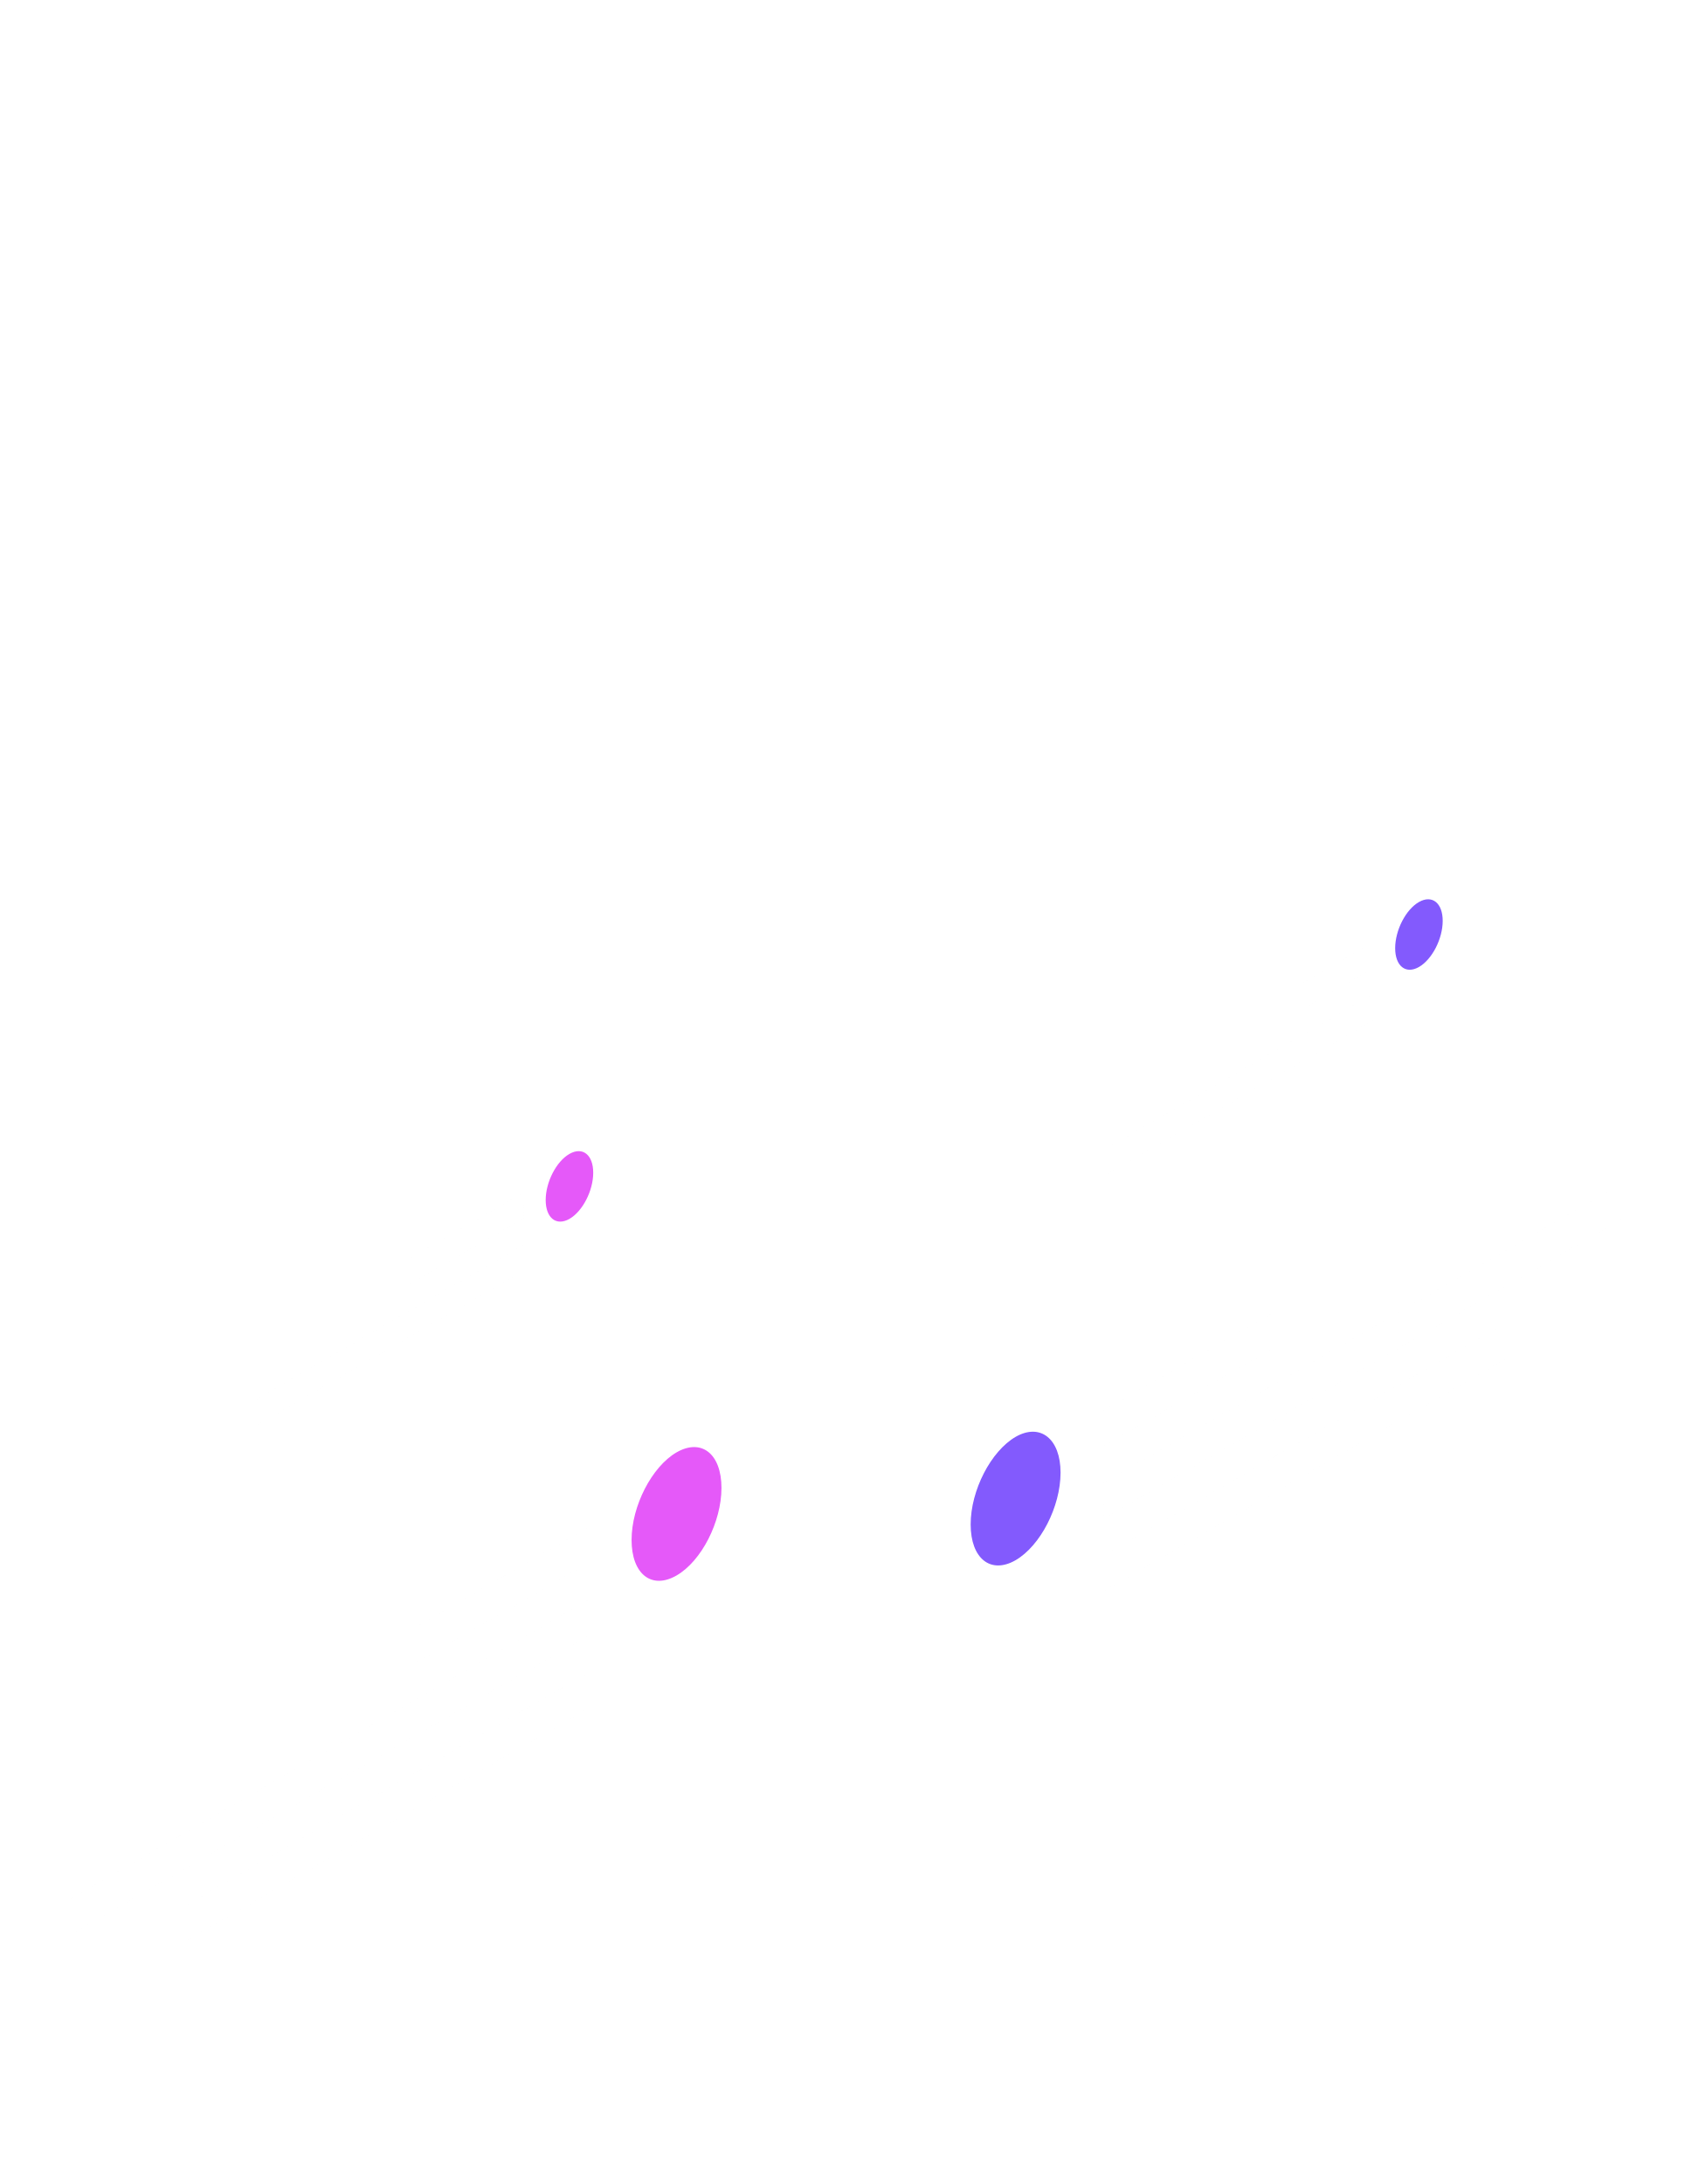
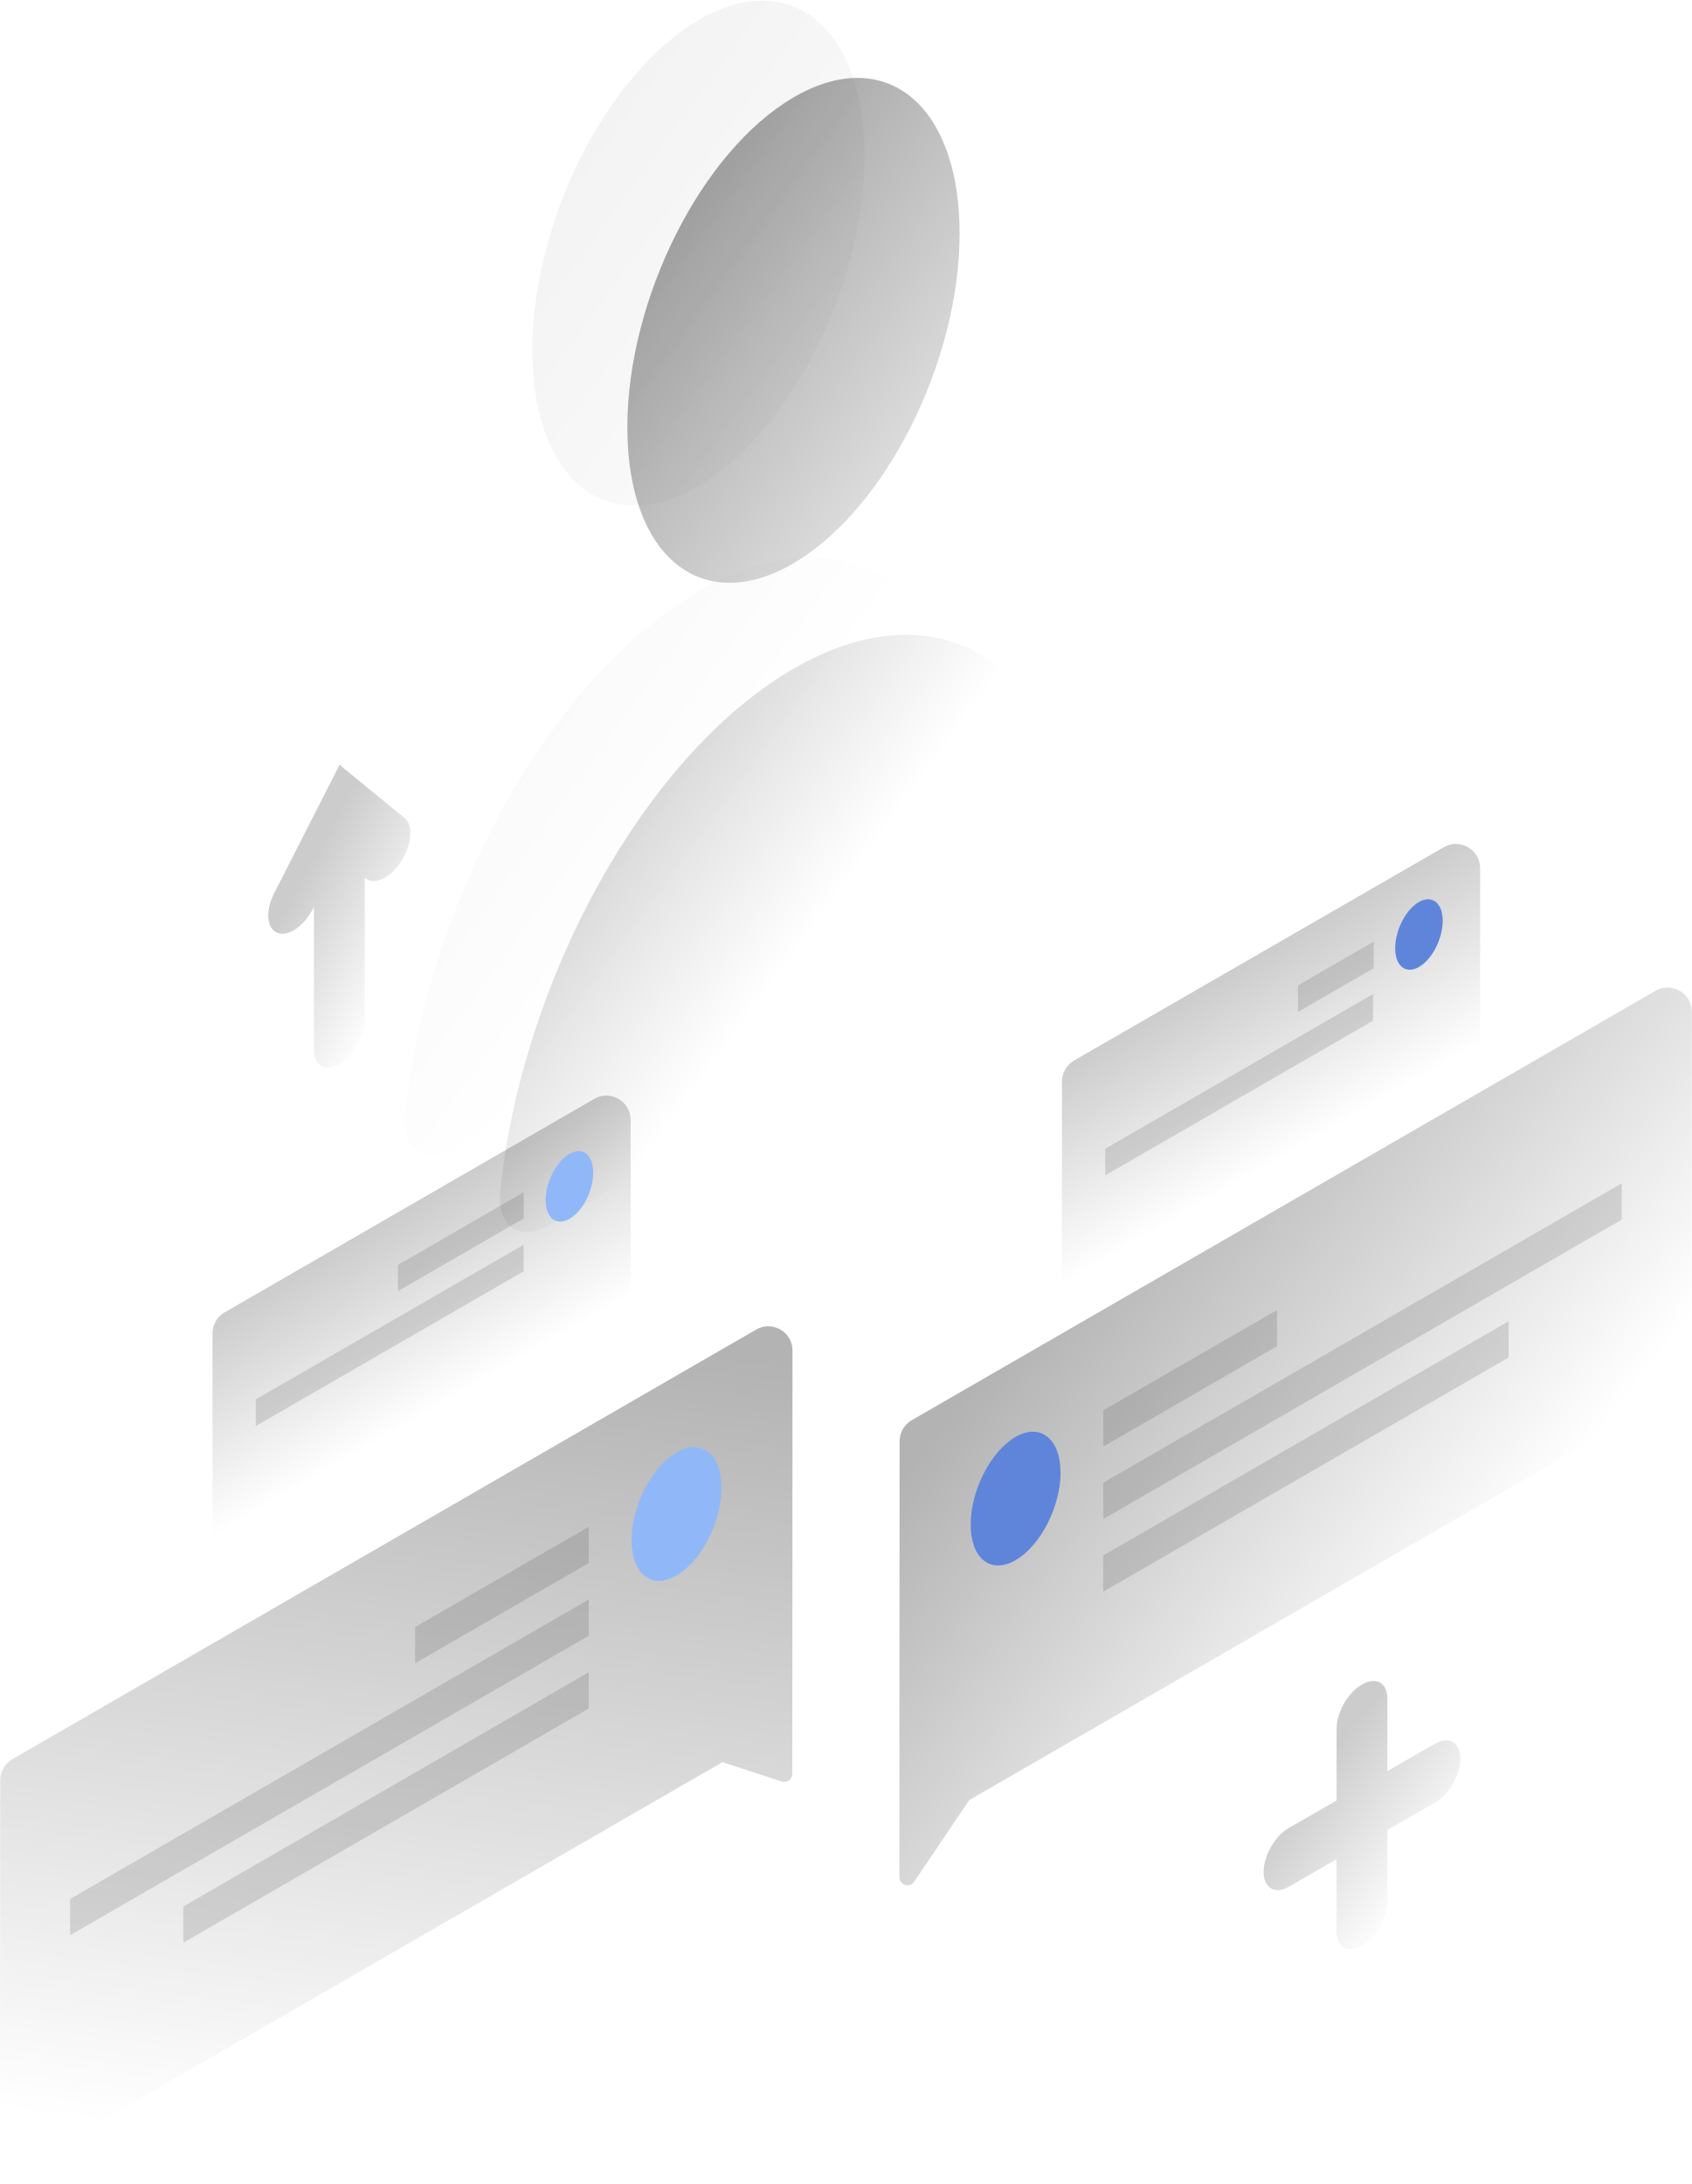
<svg xmlns="http://www.w3.org/2000/svg" width="313" height="404" viewBox="0 0 313 404" fill="none">
-   <path opacity="0.5" d="M146.574 123.837C173.957 107.856 196.594 122.792 200.599 157.279C201.295 163.244 196.768 171.126 191.239 174.348L101.91 226.514C96.381 229.736 91.854 227.124 92.55 220.331C96.555 181.272 119.236 139.818 146.574 123.837Z" fill="url(#paint0_linear)" />
-   <path opacity="0.5" d="M116.058 79.073C116.058 102.892 129.814 114.126 146.792 104.198C163.77 94.27 177.526 66.968 177.526 43.149C177.526 19.331 163.77 8.096 146.792 18.024C129.814 27.953 116.058 55.255 116.058 79.073Z" fill="url(#paint1_linear)" />
-   <path opacity="0.07" d="M128.987 109.554C156.369 93.574 179.006 108.509 183.011 142.996C183.708 148.962 179.181 156.843 173.652 160.066L84.323 212.232C78.794 215.454 74.267 212.841 74.963 206.048C78.968 166.989 101.605 125.535 128.987 109.554Z" fill="url(#paint2_linear)" />
-   <path opacity="0.07" d="M98.471 64.791C98.471 88.61 112.227 99.844 129.205 89.916C146.183 79.988 159.939 52.686 159.939 28.867C159.939 5.048 146.183 -6.186 129.205 3.742C112.227 13.67 98.471 40.972 98.471 64.791Z" fill="url(#paint3_linear)" />
-   <path opacity="0.2" d="M39.31 246.651C39.31 245.049 40.164 243.569 41.551 242.768L109.941 203.271C112.93 201.544 116.668 203.702 116.668 207.154V239.708L39.31 284.384V246.651Z" fill="url(#paint4_linear)" />
-   <path d="M100.952 221.985C100.952 225.295 102.911 226.862 105.349 225.469C107.787 224.076 109.746 220.244 109.746 216.934C109.746 213.625 107.787 212.057 105.349 213.451C102.911 214.844 100.952 218.676 100.952 221.985Z" fill="#E559F9" />
-   <path opacity="0.15" d="M96.86 220.548L73.614 234.004V238.837L96.904 225.382L96.86 220.548Z" fill="#FEFEFE" />
-   <path opacity="0.15" d="M96.86 230.259L47.32 258.867V263.788L96.86 235.179V230.259Z" fill="#FEFEFE" />
-   <path opacity="0.2" d="M196.463 200.06C196.463 198.457 197.318 196.977 198.706 196.176L267.095 156.717C270.085 154.993 273.821 157.15 273.821 160.601V193.159L196.463 237.835V200.06Z" fill="url(#paint5_linear)" />
-   <path d="M258.105 175.393C258.105 178.703 260.064 180.27 262.502 178.877C264.94 177.483 266.899 173.651 266.899 170.342C266.899 167.033 264.94 165.465 262.502 166.859C260.064 168.252 258.105 172.084 258.105 175.393Z" fill="#835AFD" />
-   <path opacity="0.15" d="M254.144 174.174L240.126 182.273V187.194L254.144 179.094V174.174Z" fill="#FEFEFE" />
-   <path opacity="0.15" d="M254.013 183.884L204.473 212.493V217.413L254.013 188.805V183.884Z" fill="#FEFEFE" />
-   <path opacity="0.3" d="M146.614 249.832C146.616 246.378 142.878 244.219 139.887 245.946L2.284 325.416C0.897 326.216 0.043 327.695 0.042 329.296L-7.43479e-05 403.129L133.645 325.969L144.617 329.553C145.583 329.869 146.575 329.149 146.575 328.133L146.614 249.832Z" fill="url(#paint6_linear)" />
-   <path d="M116.842 284.863C116.842 291.177 120.542 294.095 125.156 291.438C129.771 288.782 133.471 281.51 133.471 275.24C133.471 268.926 129.771 266.009 125.156 268.665C120.586 271.321 116.842 278.593 116.842 284.863Z" fill="#E559F9" />
-   <path opacity="0.15" d="M108.919 282.425L76.792 300.975V307.68L108.919 289.131V282.425Z" fill="#FEFEFE" />
-   <path opacity="0.15" d="M108.919 295.88L12.973 351.268V357.974L108.919 302.586V295.88Z" fill="#FEFEFE" />
-   <path opacity="0.15" d="M108.919 309.335L33.912 352.662V359.367L108.919 316.041V309.335Z" fill="#FEFEFE" />
-   <path opacity="0.3" d="M166.424 266.593C166.425 264.992 167.28 263.512 168.667 262.712L306.27 183.284C309.26 181.558 312.997 183.717 312.996 187.17L312.956 255.819L179.311 332.979L169.118 348.084C168.293 349.307 166.384 348.722 166.384 347.248L166.424 266.593Z" fill="url(#paint7_linear)" />
-   <path d="M196.202 272.41C196.202 278.723 192.458 285.952 187.887 288.608C183.273 291.264 179.572 288.303 179.572 281.989C179.572 275.675 183.316 268.447 187.887 265.791C192.458 263.178 196.202 266.139 196.202 272.41Z" fill="#835AFD" />
-   <path opacity="0.15" d="M204.125 260.87L236.252 242.321V249.026L204.125 267.576V260.87Z" fill="#FEFEFE" />
-   <path opacity="0.15" d="M204.081 274.282L300.027 218.894V225.6L204.125 280.988L204.081 274.282Z" fill="#FEFEFE" />
-   <path opacity="0.15" d="M204.081 287.737L279.088 244.411V251.116L204.081 294.443V287.737Z" fill="#FEFEFE" />
-   <path opacity="0.2" d="M251.967 311.599C249.355 313.08 247.266 316.738 247.266 319.786V333.067L238.472 338.118C235.86 339.598 233.771 343.256 233.771 346.26C233.771 349.265 235.86 350.484 238.472 349.004L247.266 343.909V357.19C247.266 360.195 249.355 361.414 251.967 359.933C254.579 358.453 256.669 354.795 256.669 351.791V338.51L265.462 333.459C268.074 331.978 270.164 328.32 270.164 325.316C270.164 322.311 268.074 321.092 265.462 322.572L256.669 327.624V314.343C256.712 311.295 254.579 310.075 251.967 311.599Z" fill="url(#paint8_linear)" />
-   <path opacity="0.2" d="M62.818 141.472L50.716 165.247C49.061 168.513 49.322 171.779 51.325 172.563C53.328 173.347 56.288 171.3 57.942 168.034L58.073 167.729V194.117C58.073 197.122 60.162 198.341 62.774 196.86C65.386 195.336 67.476 191.722 67.476 188.718V162.33L67.606 162.461C69.26 163.81 72.264 162.417 74.223 159.325C76.226 156.234 76.487 152.663 74.833 151.313L62.818 141.472Z" fill="url(#paint9_linear)" />
+   <path opacity="0.5" d="M146.574 123.837C173.957 107.856 196.594 122.792 200.599 157.279C201.295 163.244 196.768 171.126 191.239 174.348L101.91 226.514C96.381 229.736 91.854 227.124 92.55 220.331C96.555 181.272 119.236 139.818 146.574 123.837Z" fill="url(#paint0_linear_45_2597)" />
+   <path opacity="0.5" d="M116.058 79.073C116.058 102.892 129.814 114.126 146.792 104.198C163.77 94.27 177.526 66.968 177.526 43.149C177.526 19.331 163.77 8.096 146.792 18.024C129.814 27.953 116.058 55.255 116.058 79.073Z" fill="url(#paint1_linear_45_2597)" />
+   <path opacity="0.07" d="M128.987 109.554C156.369 93.574 179.006 108.509 183.011 142.996C183.708 148.962 179.181 156.843 173.652 160.066L84.323 212.232C78.794 215.454 74.267 212.841 74.963 206.048C78.968 166.989 101.605 125.535 128.987 109.554Z" fill="url(#paint2_linear_45_2597)" />
+   <path opacity="0.07" d="M98.471 64.791C98.471 88.61 112.227 99.844 129.205 89.916C146.183 79.988 159.939 52.686 159.939 28.867C159.939 5.048 146.183 -6.186 129.205 3.742C112.227 13.67 98.471 40.972 98.471 64.791Z" fill="url(#paint3_linear_45_2597)" />
+   <path opacity="0.2" d="M39.31 246.651C39.31 245.049 40.164 243.569 41.551 242.768L109.941 203.271C112.93 201.544 116.668 203.702 116.668 207.154V239.708L39.31 284.384V246.651Z" fill="url(#paint4_linear_45_2597)" />
+   <path d="M100.952 221.985C100.952 225.295 102.911 226.862 105.349 225.469C107.787 224.076 109.746 220.244 109.746 216.934C109.746 213.625 107.787 212.057 105.349 213.451C102.911 214.844 100.952 218.676 100.952 221.985Z" fill="#90B8F8" />
+   <path opacity="0.15" d="M96.86 220.548L73.614 234.004V238.837L96.904 225.382L96.86 220.548Z" fill="#29292E" />
+   <path opacity="0.15" d="M96.86 230.259L47.32 258.867V263.788L96.86 235.179V230.259Z" fill="#29292E" />
+   <path opacity="0.2" d="M196.463 200.06C196.463 198.457 197.318 196.977 198.706 196.176L267.095 156.717C270.085 154.993 273.821 157.15 273.821 160.601V193.159L196.463 237.835V200.06Z" fill="url(#paint5_linear_45_2597)" />
+   <path d="M258.105 175.393C258.105 178.703 260.064 180.27 262.502 178.877C264.94 177.483 266.899 173.651 266.899 170.342C266.899 167.033 264.94 165.465 262.502 166.859C260.064 168.252 258.105 172.084 258.105 175.393Z" fill="#5F85DB" />
+   <path opacity="0.15" d="M254.144 174.174L240.126 182.273V187.194L254.144 179.094V174.174Z" fill="#29292E" />
+   <path opacity="0.15" d="M254.013 183.884L204.473 212.493V217.413L254.013 188.805V183.884Z" fill="#29292E" />
+   <path opacity="0.3" d="M146.614 249.832C146.616 246.378 142.878 244.219 139.887 245.946L2.284 325.416C0.897 326.216 0.043 327.695 0.042 329.296L-7.43479e-05 403.129L133.645 325.969L144.617 329.553C145.583 329.869 146.575 329.149 146.575 328.133L146.614 249.832Z" fill="url(#paint6_linear_45_2597)" />
+   <path d="M116.842 284.863C116.842 291.177 120.542 294.095 125.156 291.438C129.771 288.782 133.471 281.51 133.471 275.24C133.471 268.926 129.771 266.009 125.156 268.665C120.586 271.321 116.842 278.593 116.842 284.863Z" fill="#90B8F8" />
+   <path opacity="0.15" d="M108.919 282.425L76.792 300.975V307.68L108.919 289.131V282.425Z" fill="#29292E" />
+   <path opacity="0.15" d="M108.919 295.88L12.973 351.268V357.974L108.919 302.586V295.88Z" fill="#29292E" />
+   <path opacity="0.15" d="M108.919 309.335L33.912 352.662V359.367L108.919 316.041V309.335Z" fill="#29292E" />
+   <path opacity="0.3" d="M166.424 266.593C166.425 264.992 167.28 263.512 168.667 262.712L306.27 183.284C309.26 181.558 312.997 183.717 312.996 187.17L312.956 255.819L179.311 332.979L169.118 348.084C168.293 349.307 166.384 348.722 166.384 347.248L166.424 266.593Z" fill="url(#paint7_linear_45_2597)" />
+   <path d="M196.202 272.41C196.202 278.723 192.458 285.952 187.887 288.608C183.273 291.264 179.572 288.303 179.572 281.989C179.572 275.675 183.316 268.447 187.887 265.791C192.458 263.178 196.202 266.139 196.202 272.41Z" fill="#5F85DB" />
+   <path opacity="0.15" d="M204.125 260.87L236.252 242.321V249.026L204.125 267.576V260.87Z" fill="#29292E" />
+   <path opacity="0.15" d="M204.081 274.282L300.027 218.894V225.6L204.125 280.988L204.081 274.282Z" fill="#29292E" />
+   <path opacity="0.15" d="M204.081 287.737L279.088 244.411V251.116L204.081 294.443V287.737Z" fill="#29292E" />
+   <path opacity="0.2" d="M251.967 311.599C249.355 313.08 247.266 316.738 247.266 319.786V333.067L238.472 338.118C235.86 339.598 233.771 343.256 233.771 346.26C233.771 349.265 235.86 350.484 238.472 349.004L247.266 343.909V357.19C247.266 360.195 249.355 361.414 251.967 359.933C254.579 358.453 256.669 354.795 256.669 351.791V338.51L265.462 333.459C268.074 331.978 270.164 328.32 270.164 325.316C270.164 322.311 268.074 321.092 265.462 322.572L256.669 327.624V314.343C256.712 311.295 254.579 310.075 251.967 311.599Z" fill="url(#paint8_linear_45_2597)" />
+   <path opacity="0.2" d="M62.818 141.472L50.716 165.247C49.061 168.513 49.322 171.779 51.325 172.563C53.328 173.347 56.288 171.3 57.942 168.034L58.073 167.729V194.117C58.073 197.122 60.162 198.341 62.774 196.86C65.386 195.336 67.476 191.722 67.476 188.718V162.33L67.606 162.461C69.26 163.81 72.264 162.417 74.223 159.325C76.226 156.234 76.487 152.663 74.833 151.313L62.818 141.472Z" fill="url(#paint9_linear_45_2597)" />
  <defs>
-     <linearGradient id="paint0_linear" x1="33.618" y1="97.776" x2="144.84" y2="178.888" gradientUnits="userSpaceOnUse">
-       <stop stop-color="white" />
-       <stop offset="1" stop-color="white" stop-opacity="0" />
+     <linearGradient id="paint0_linear_45_2597" x1="33.618" y1="97.776" x2="144.84" y2="178.888" gradientUnits="userSpaceOnUse">
+       <stop />
+       <stop offset="1" stop-opacity="0" />
    </linearGradient>
-     <linearGradient id="paint1_linear" x1="90.288" y1="19.891" x2="201.51" y2="101.002" gradientUnits="userSpaceOnUse">
-       <stop stop-color="white" />
-       <stop offset="1" stop-color="white" stop-opacity="0" />
+     <linearGradient id="paint1_linear_45_2597" x1="90.288" y1="19.891" x2="201.51" y2="101.002" gradientUnits="userSpaceOnUse">
+       <stop />
+       <stop offset="1" stop-opacity="0" />
    </linearGradient>
-     <linearGradient id="paint2_linear" x1="16.023" y1="83.489" x2="127.245" y2="164.601" gradientUnits="userSpaceOnUse">
-       <stop stop-color="white" />
-       <stop offset="1" stop-color="white" stop-opacity="0" />
+     <linearGradient id="paint2_linear_45_2597" x1="16.023" y1="83.489" x2="127.245" y2="164.601" gradientUnits="userSpaceOnUse">
+       <stop />
+       <stop offset="1" stop-opacity="0" />
    </linearGradient>
-     <linearGradient id="paint3_linear" x1="72.693" y1="5.603" x2="183.915" y2="86.714" gradientUnits="userSpaceOnUse">
-       <stop stop-color="white" />
-       <stop offset="1" stop-color="white" stop-opacity="0" />
+     <linearGradient id="paint3_linear_45_2597" x1="72.693" y1="5.603" x2="183.915" y2="86.714" gradientUnits="userSpaceOnUse">
+       <stop />
+       <stop offset="1" stop-opacity="0" />
    </linearGradient>
-     <linearGradient id="paint4_linear" x1="69.27" y1="226.769" x2="86.727" y2="257.005" gradientUnits="userSpaceOnUse">
-       <stop stop-color="white" />
-       <stop offset="1" stop-color="white" stop-opacity="0" />
+     <linearGradient id="paint4_linear_45_2597" x1="69.27" y1="226.769" x2="86.727" y2="257.005" gradientUnits="userSpaceOnUse">
+       <stop />
+       <stop offset="1" stop-opacity="0" />
    </linearGradient>
-     <linearGradient id="paint5_linear" x1="226.423" y1="180.183" x2="243.88" y2="210.419" gradientUnits="userSpaceOnUse">
-       <stop stop-color="white" />
-       <stop offset="1" stop-color="white" stop-opacity="0" />
+     <linearGradient id="paint5_linear_45_2597" x1="226.423" y1="180.183" x2="243.88" y2="210.419" gradientUnits="userSpaceOnUse">
+       <stop />
+       <stop offset="1" stop-opacity="0" />
    </linearGradient>
-     <linearGradient id="paint6_linear" x1="83.661" y1="244.547" x2="64.699" y2="398.299" gradientUnits="userSpaceOnUse">
-       <stop stop-color="white" />
-       <stop offset="1" stop-color="white" stop-opacity="0" />
+     <linearGradient id="paint6_linear_45_2597" x1="83.661" y1="244.547" x2="64.699" y2="398.299" gradientUnits="userSpaceOnUse">
+       <stop />
+       <stop offset="1" stop-opacity="0" />
    </linearGradient>
-     <linearGradient id="paint7_linear" x1="198.387" y1="233.403" x2="274.093" y2="292.664" gradientUnits="userSpaceOnUse">
-       <stop stop-color="white" />
-       <stop offset="1" stop-color="white" stop-opacity="0" />
+     <linearGradient id="paint7_linear_45_2597" x1="198.387" y1="233.403" x2="274.093" y2="292.664" gradientUnits="userSpaceOnUse">
+       <stop />
+       <stop offset="1" stop-opacity="0" />
    </linearGradient>
-     <linearGradient id="paint8_linear" x1="242.889" y1="328.562" x2="265.686" y2="346.549" gradientUnits="userSpaceOnUse">
-       <stop stop-color="white" />
-       <stop offset="1" stop-color="white" stop-opacity="0" />
+     <linearGradient id="paint8_linear_45_2597" x1="242.889" y1="328.562" x2="265.686" y2="346.549" gradientUnits="userSpaceOnUse">
+       <stop />
+       <stop offset="1" stop-opacity="0" />
    </linearGradient>
-     <linearGradient id="paint9_linear" x1="54.215" y1="165.456" x2="76.298" y2="177.763" gradientUnits="userSpaceOnUse">
-       <stop stop-color="white" />
-       <stop offset="1" stop-color="white" stop-opacity="0" />
+     <linearGradient id="paint9_linear_45_2597" x1="54.215" y1="165.456" x2="76.298" y2="177.763" gradientUnits="userSpaceOnUse">
+       <stop />
+       <stop offset="1" stop-opacity="0" />
    </linearGradient>
  </defs>
</svg>
